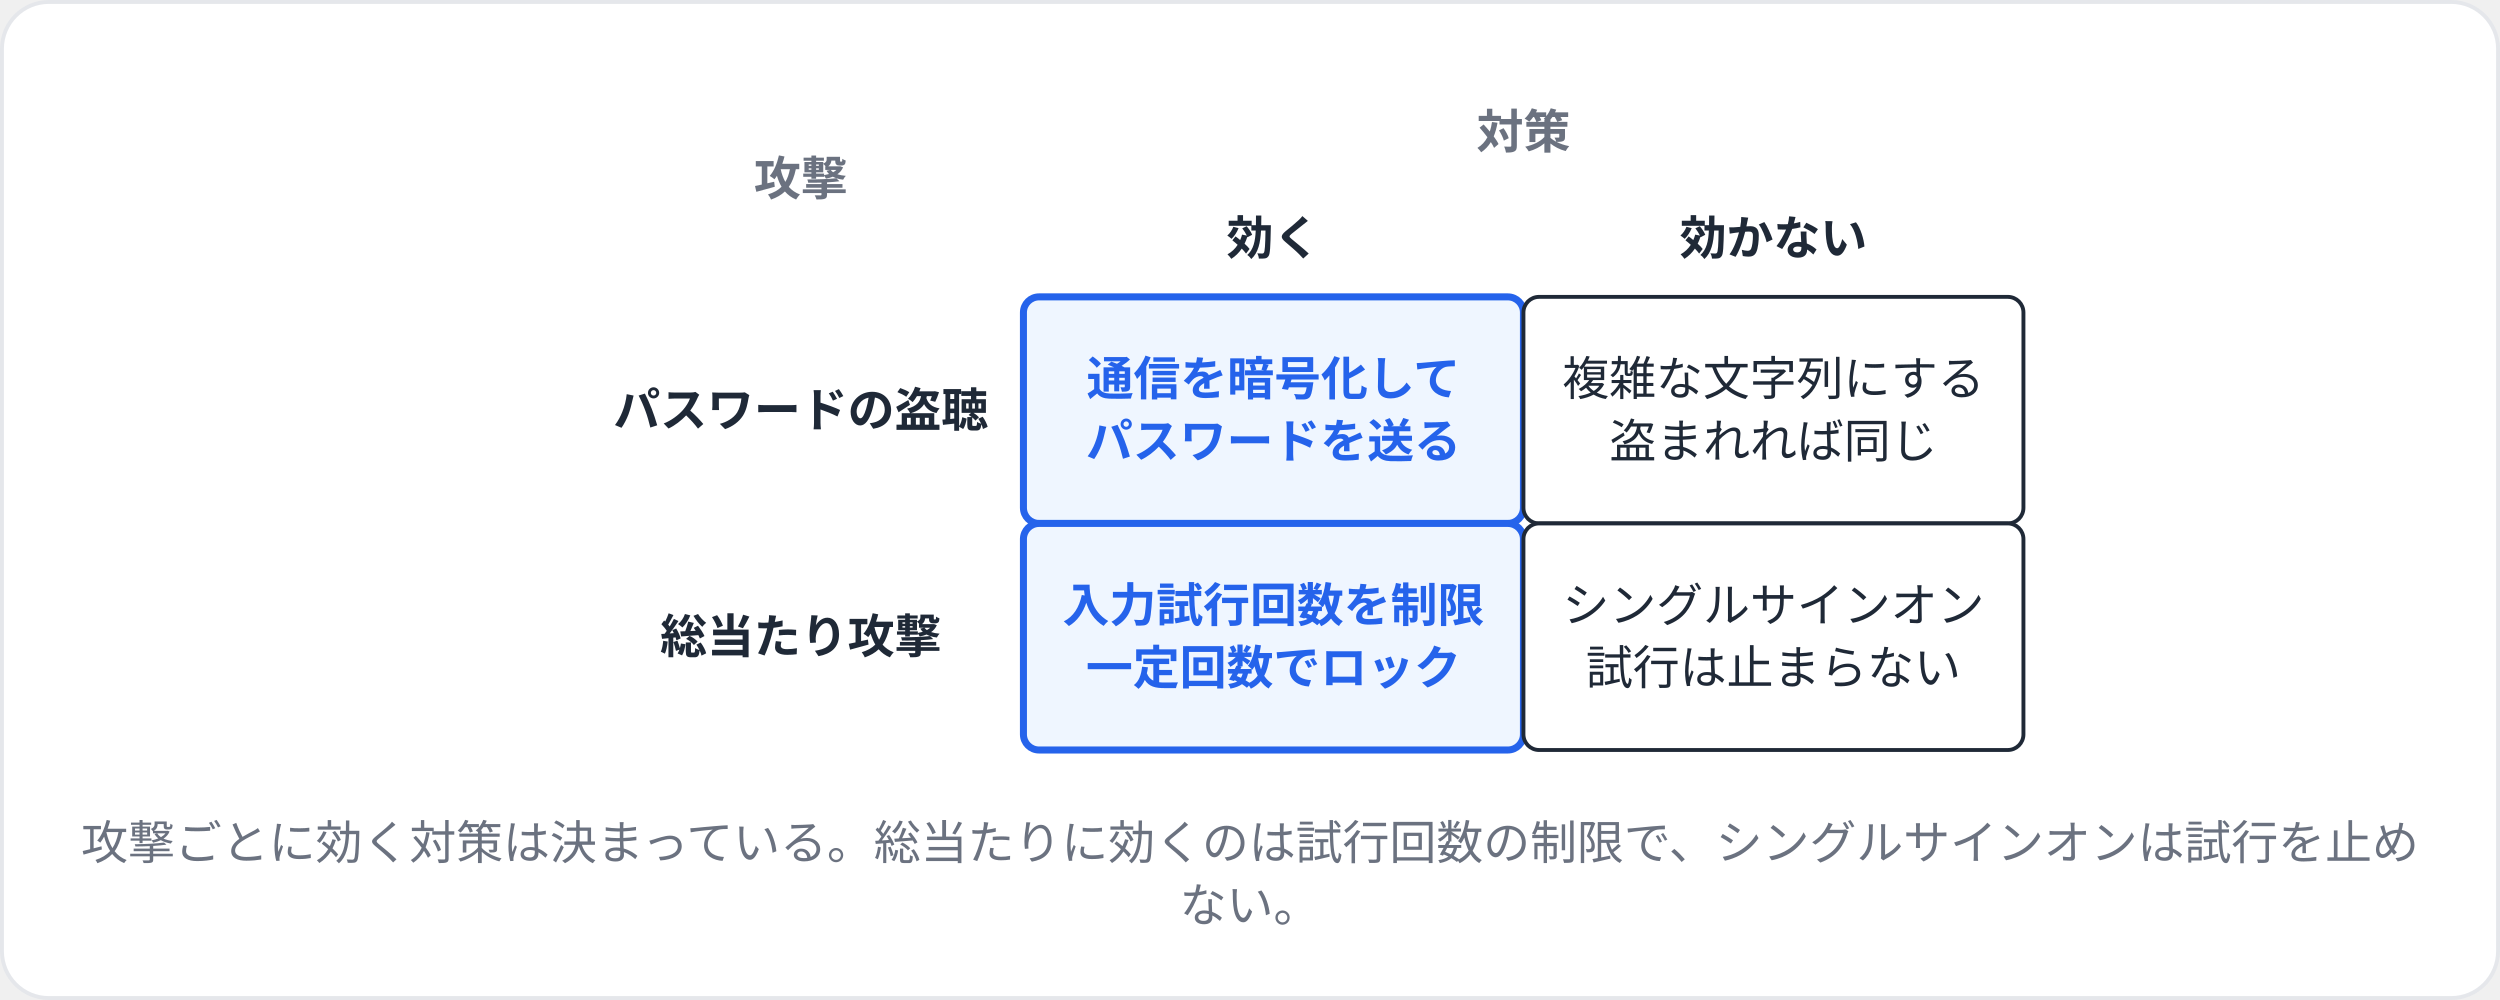
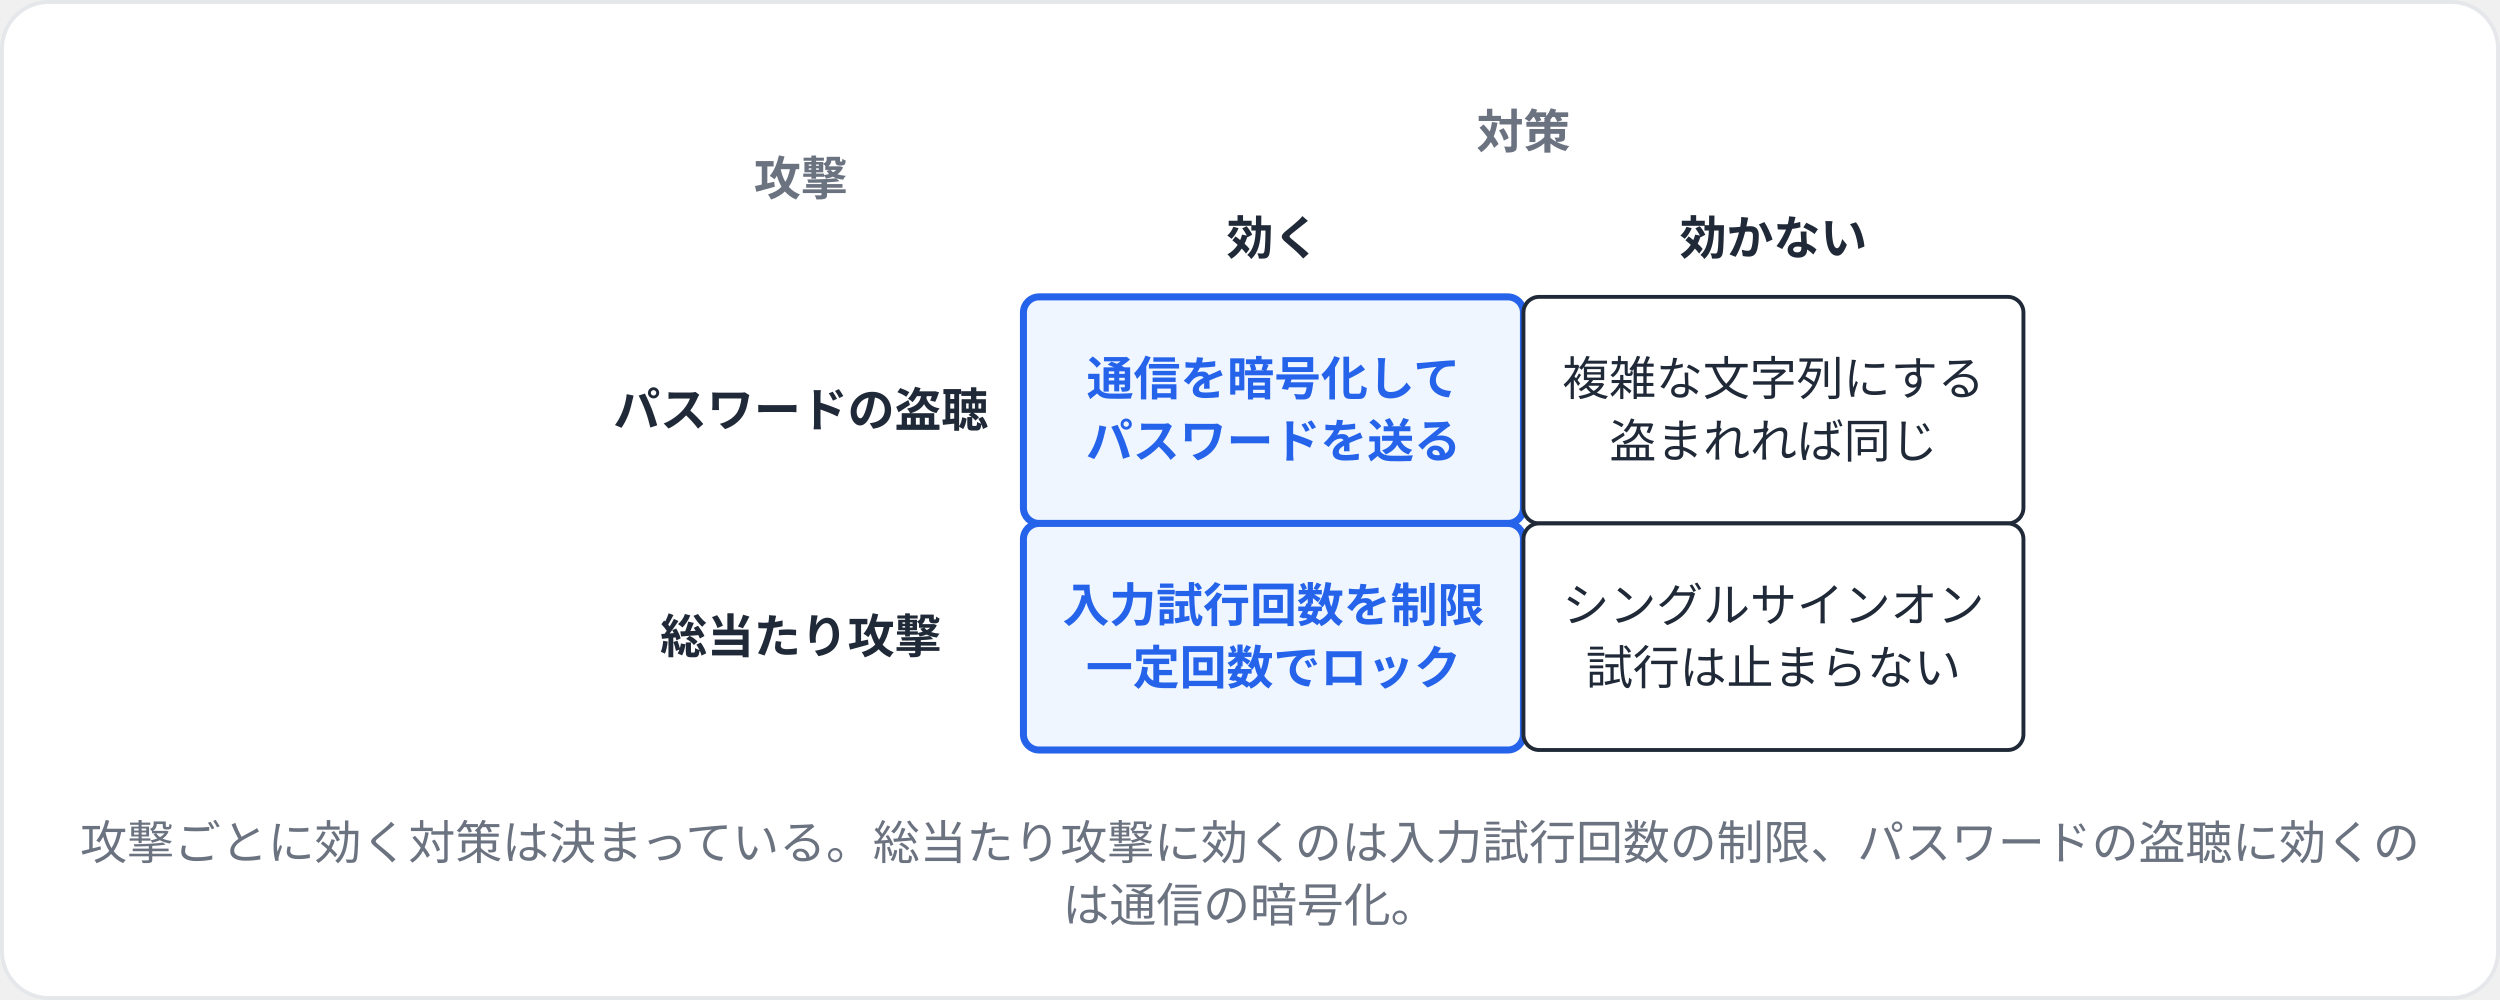
<svg xmlns="http://www.w3.org/2000/svg" width="640" height="256" viewBox="0 0 640 256" role="img">
  <rect x="0.5" y="0.5" width="639" height="255" rx="12" fill="#ffffff" stroke="#e5e7eb" stroke-width="1" />
  <g transform="translate(122 20)">
    <text x="268" y="18" font-family="Hiragino Sans, Hiragino Kaku Gothic ProN, Noto Sans JP, Yu Gothic, Meiryo, sans-serif" font-size="12" fill="#6b7280" text-anchor="middle" font-weight="600">対策</text>
    <text x="83" y="30" font-family="Hiragino Sans, Hiragino Kaku Gothic ProN, Noto Sans JP, Yu Gothic, Meiryo, sans-serif" font-size="12" fill="#6b7280" text-anchor="middle" font-weight="600">攻撃</text>
    <text x="204" y="45.2" font-family="Hiragino Sans, Hiragino Kaku Gothic ProN, Noto Sans JP, Yu Gothic, Meiryo, sans-serif" font-size="12" fill="#1f2937" text-anchor="middle" font-weight="600">効く</text>
    <text x="332" y="45.2" font-family="Hiragino Sans, Hiragino Kaku Gothic ProN, Noto Sans JP, Yu Gothic, Meiryo, sans-serif" font-size="12" fill="#1f2937" text-anchor="middle" font-weight="600">効かない</text>
    <text x="83" y="89.2" font-family="Hiragino Sans, Hiragino Kaku Gothic ProN, Noto Sans JP, Yu Gothic, Meiryo, sans-serif" font-size="12" fill="#1f2937" text-anchor="middle" font-weight="600">パスワードの盗聴</text>
    <text x="83" y="147.2" font-family="Hiragino Sans, Hiragino Kaku Gothic ProN, Noto Sans JP, Yu Gothic, Meiryo, sans-serif" font-size="12" fill="#1f2937" text-anchor="middle" font-weight="600">総当たり攻撃</text>
    <rect x="140" y="56" width="128" height="58" rx="4" fill="#eff6ff" stroke="#2563eb" stroke-width="1.8" />
    <text x="204" y="81.2" font-family="Hiragino Sans, Hiragino Kaku Gothic ProN, Noto Sans JP, Yu Gothic, Meiryo, sans-serif" font-size="12" fill="#2563eb" text-anchor="middle" font-weight="600">通信を暗号化して</text>
    <text x="204" y="97.2" font-family="Hiragino Sans, Hiragino Kaku Gothic ProN, Noto Sans JP, Yu Gothic, Meiryo, sans-serif" font-size="12" fill="#2563eb" text-anchor="middle" font-weight="600">パスワードを送る</text>
    <rect x="268" y="56" width="128" height="58" rx="4" fill="#ffffff" stroke="#1f2937" stroke-width="1" />
    <text x="332" y="81.2" font-family="Hiragino Sans, Hiragino Kaku Gothic ProN, Noto Sans JP, Yu Gothic, Meiryo, sans-serif" font-size="12" fill="#1f2937" text-anchor="middle">複雑な文字列にする</text>
    <text x="332" y="97.2" font-family="Hiragino Sans, Hiragino Kaku Gothic ProN, Noto Sans JP, Yu Gothic, Meiryo, sans-serif" font-size="12" fill="#1f2937" text-anchor="middle">盗まれれば同じ</text>
    <rect x="140" y="114" width="128" height="58" rx="4" fill="#eff6ff" stroke="#2563eb" stroke-width="1.8" />
    <text x="204" y="139.2" font-family="Hiragino Sans, Hiragino Kaku Gothic ProN, Noto Sans JP, Yu Gothic, Meiryo, sans-serif" font-size="12" fill="#2563eb" text-anchor="middle" font-weight="600">入力試行回数を制限</text>
    <text x="204" y="155.2" font-family="Hiragino Sans, Hiragino Kaku Gothic ProN, Noto Sans JP, Yu Gothic, Meiryo, sans-serif" font-size="12" fill="#2563eb" text-anchor="middle" font-weight="600">一定回数でロック</text>
    <rect x="268" y="114" width="128" height="58" rx="4" fill="#ffffff" stroke="#1f2937" stroke-width="1" />
    <text x="332" y="139.2" font-family="Hiragino Sans, Hiragino Kaku Gothic ProN, Noto Sans JP, Yu Gothic, Meiryo, sans-serif" font-size="12" fill="#1f2937" text-anchor="middle">シングルサインオン</text>
    <text x="332" y="155.2" font-family="Hiragino Sans, Hiragino Kaku Gothic ProN, Noto Sans JP, Yu Gothic, Meiryo, sans-serif" font-size="12" fill="#1f2937" text-anchor="middle">試行は止まらない</text>
  </g>
-   <text x="320" y="220" font-family="Hiragino Sans, Hiragino Kaku Gothic ProN, Noto Sans JP, Yu Gothic, Meiryo, sans-serif" font-size="12" fill="#6b7280" text-anchor="middle">攻撃ごとに効く対策は決まっている。総当たりに効くのは試行回数の制限で、シングルサインオンは試行を止め</text>
-   <text x="320" y="236" font-family="Hiragino Sans, Hiragino Kaku Gothic ProN, Noto Sans JP, Yu Gothic, Meiryo, sans-serif" font-size="12" fill="#6b7280" text-anchor="middle">ない。</text>
+   <text x="320" y="220" font-family="Hiragino Sans, Hiragino Kaku Gothic ProN, Noto Sans JP, Yu Gothic, Meiryo, sans-serif" font-size="12" fill="#6b7280" text-anchor="middle">攻撃ごとに効く対策は決まっている。総当たり攻撃に効くのは入力試行回数の制限、パスワードの盗聴に効くの</text>
+   <text x="320" y="236" font-family="Hiragino Sans, Hiragino Kaku Gothic ProN, Noto Sans JP, Yu Gothic, Meiryo, sans-serif" font-size="12" fill="#6b7280" text-anchor="middle">は通信の暗号化。</text>
</svg>
